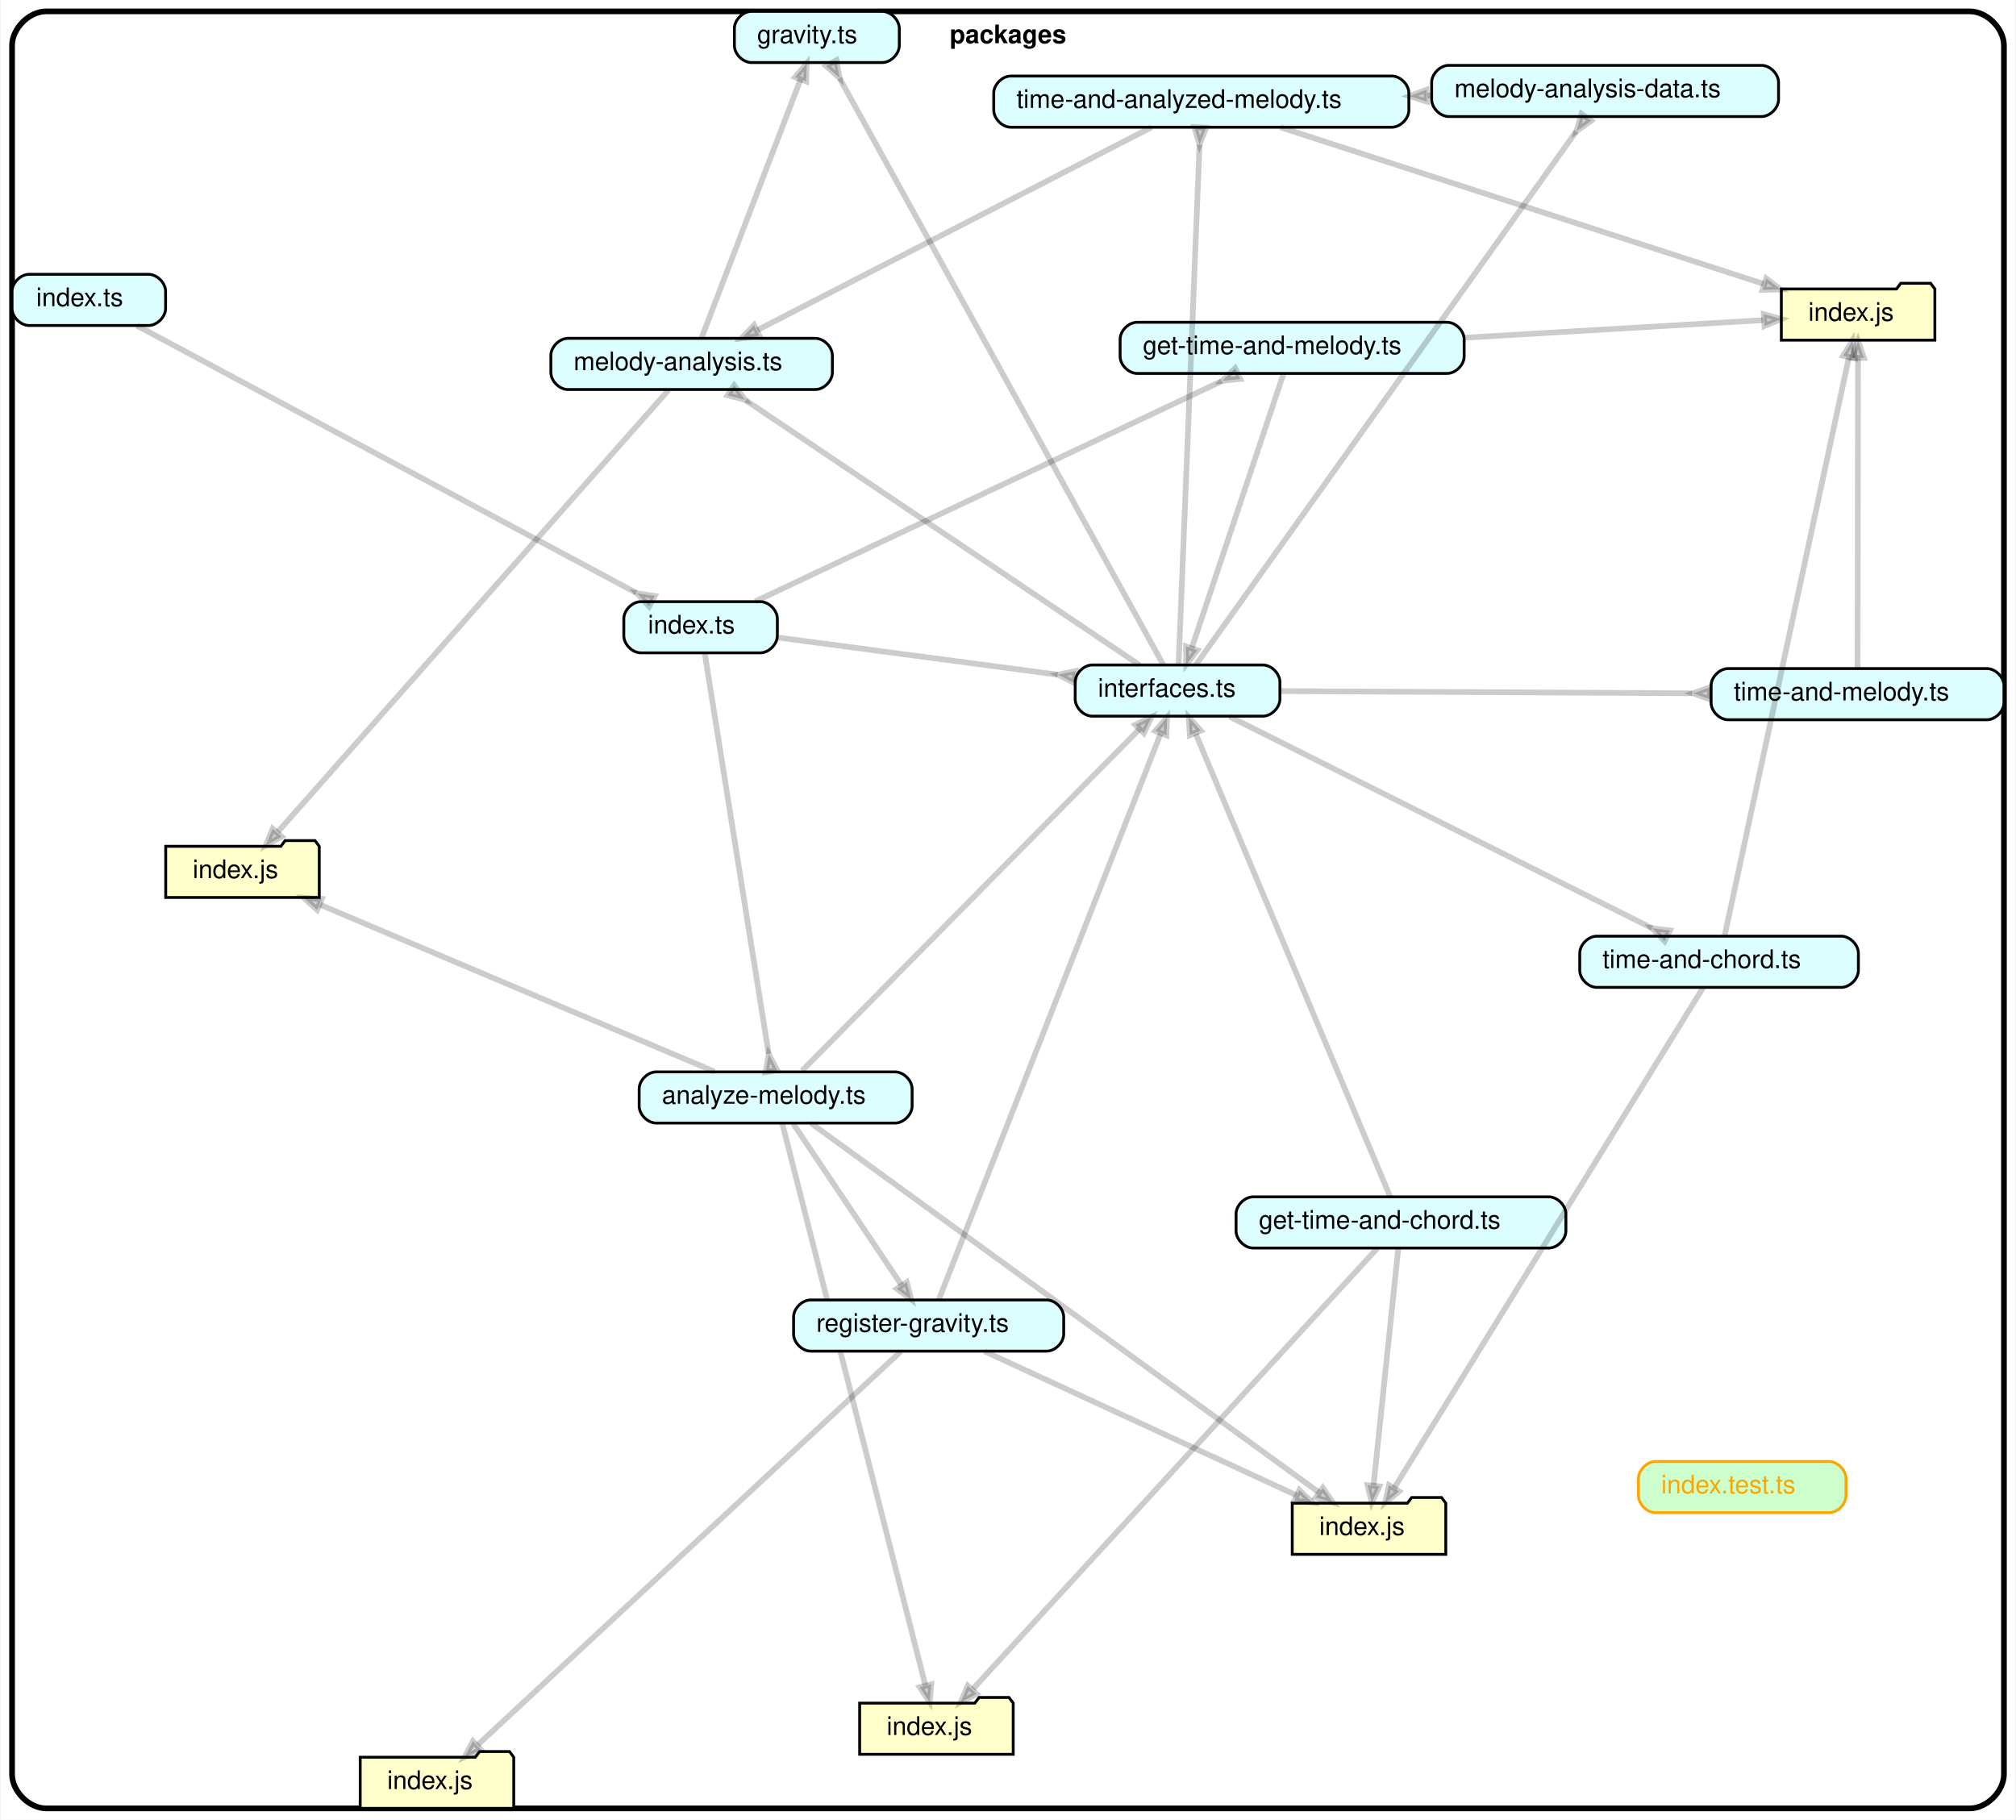
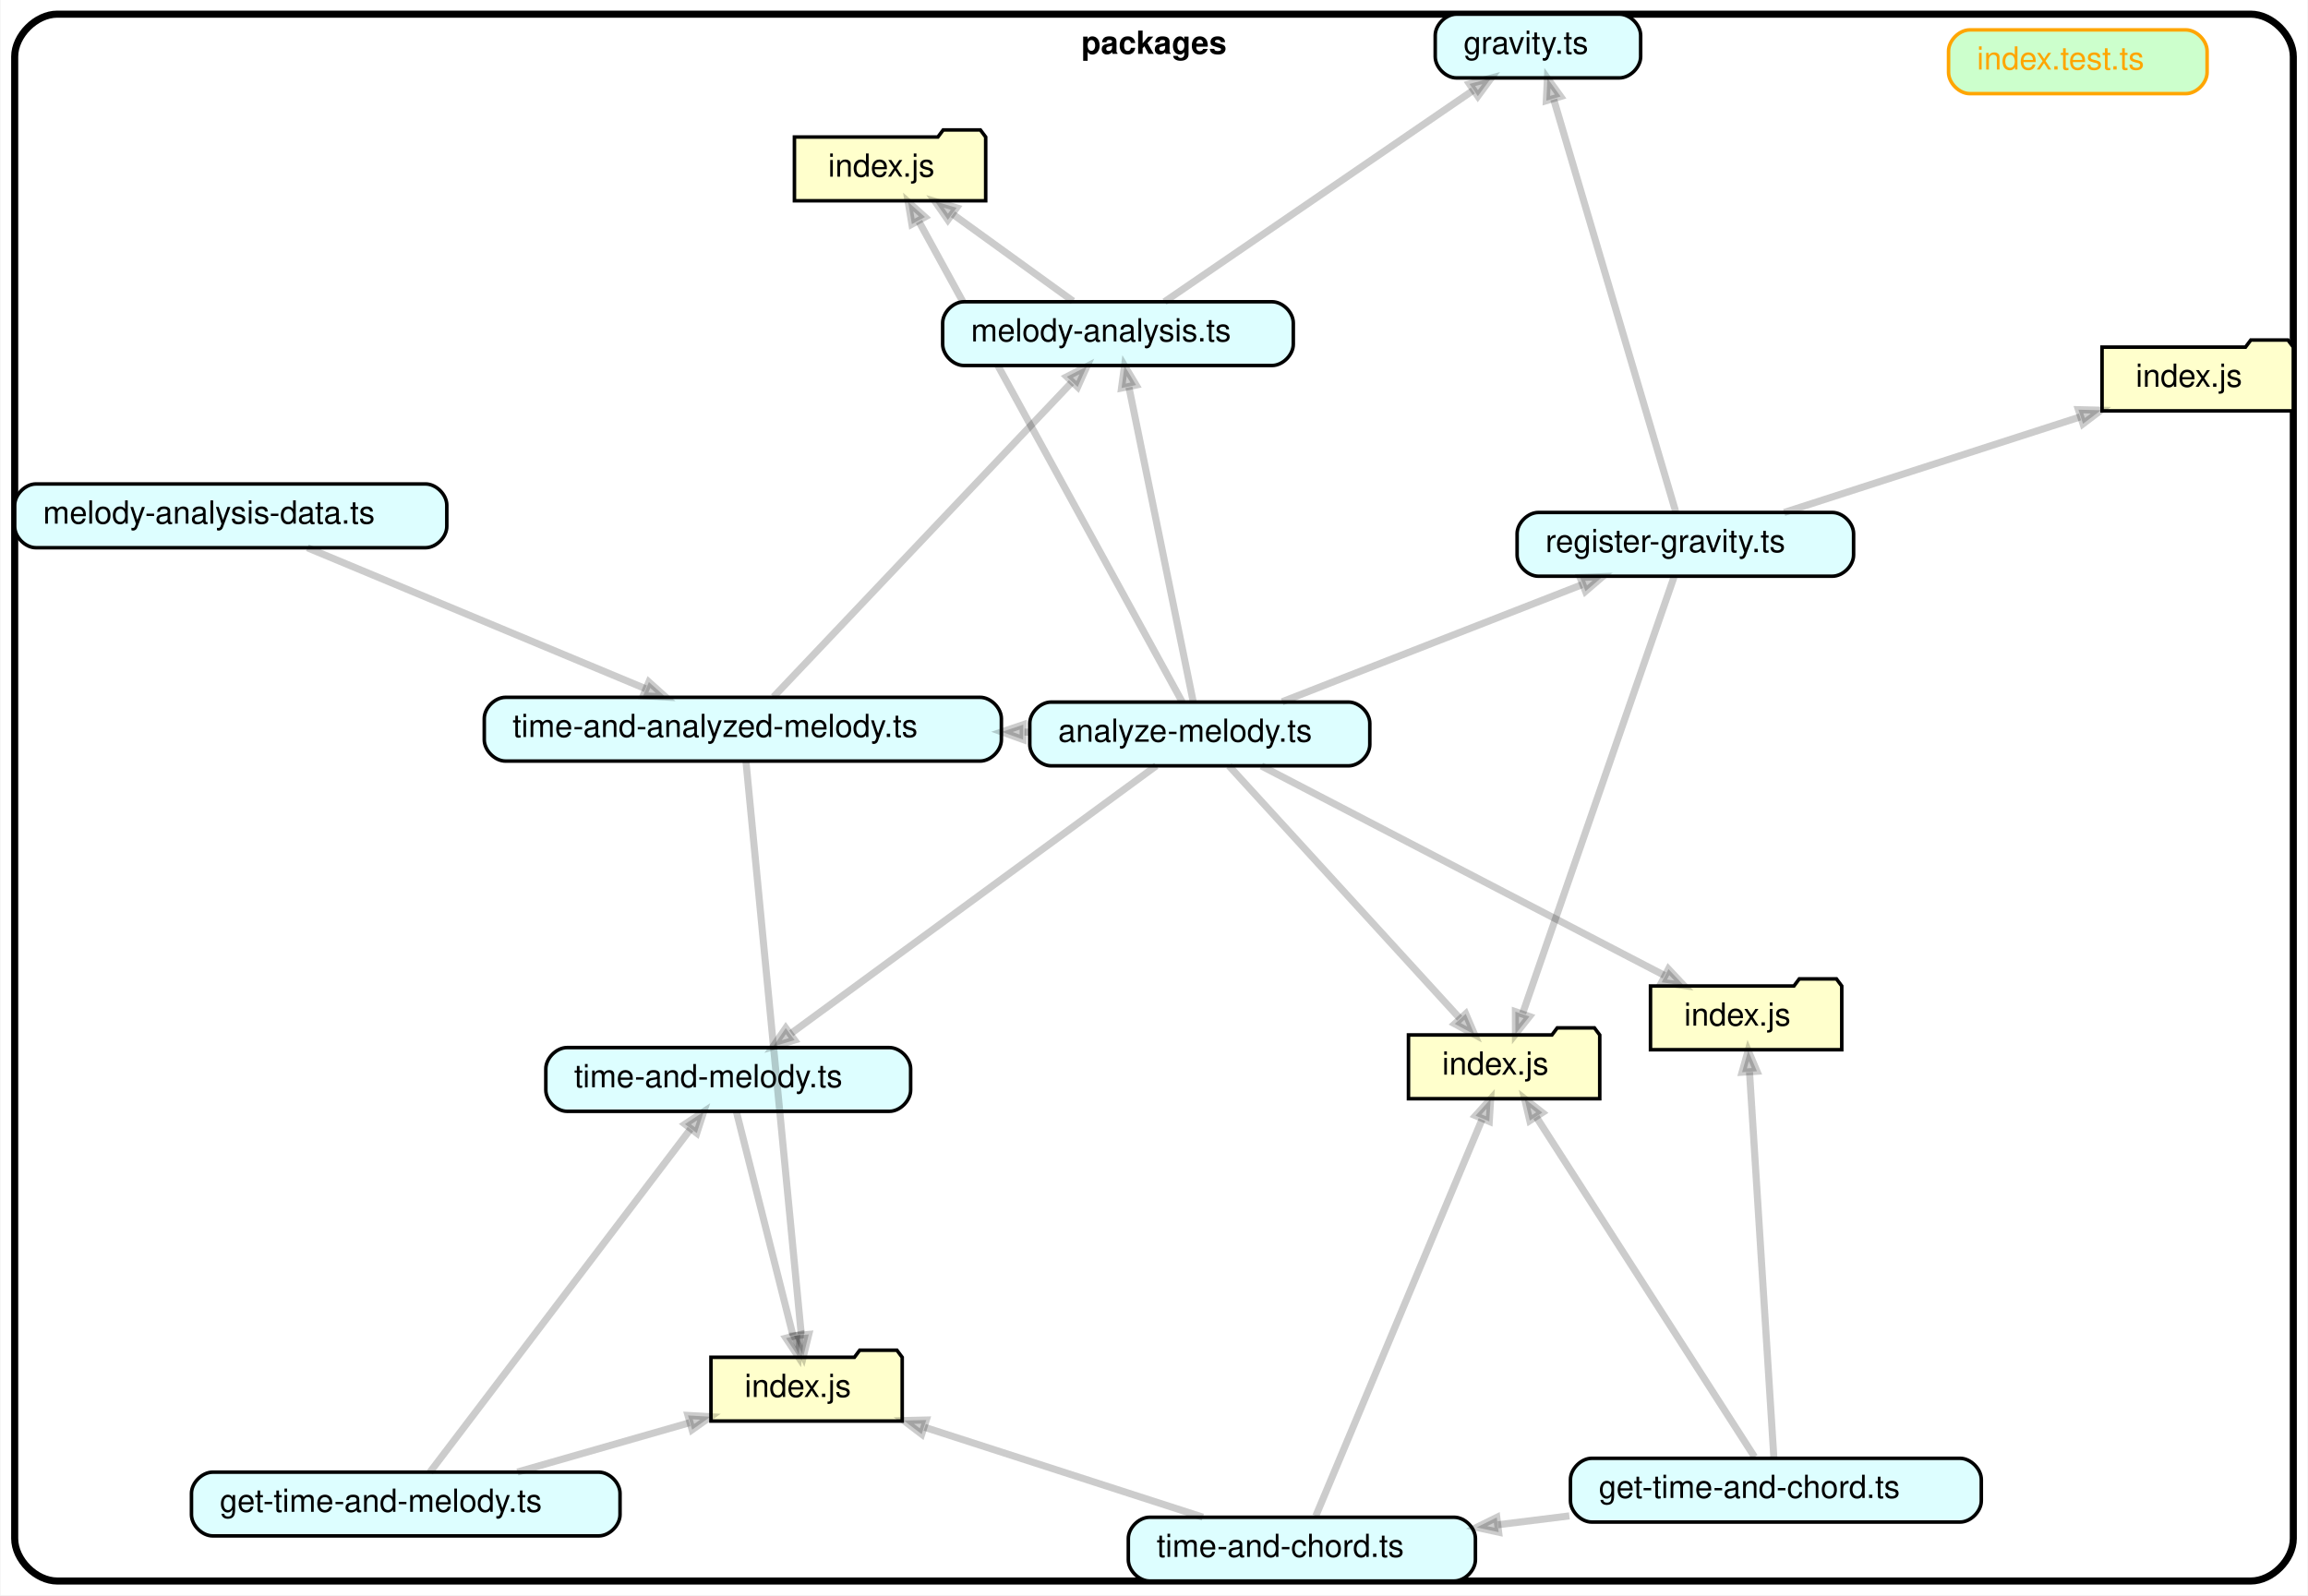
- <svg xmlns="http://www.w3.org/2000/svg" xmlns:xlink="http://www.w3.org/1999/xlink" width="709pt" height="640pt" viewBox="0.00 0.00 708.54 640.02">
-   <g id="graph0" class="graph" transform="scale(1 1) rotate(0) translate(4 636.02)">
-     <polygon fill="white" stroke="transparent" points="-4,4 -4,-636.02 704.54,-636.02 704.54,4 -4,4" />
+ <svg xmlns="http://www.w3.org/2000/svg" xmlns:xlink="http://www.w3.org/1999/xlink" width="651pt" height="450pt" viewBox="0.00 0.00 651.34 450.44">
+   <g id="graph0" class="graph" transform="scale(1 1) rotate(0) translate(4 446.44)">
+     <polygon fill="white" stroke="transparent" points="-4,4 -4,-446.44 647.34,-446.44 647.34,4 -4,4" />
    <g id="clust1" class="cluster">
-       <path fill="#ffffff" stroke="black" stroke-width="2" d="M12,0C12,0 688.54,0 688.54,0 694.54,0 700.54,-6 700.54,-12 700.54,-12 700.54,-620.02 700.54,-620.02 700.54,-626.02 694.54,-632.02 688.54,-632.02 688.54,-632.02 12,-632.02 12,-632.02 6,-632.02 0,-626.02 0,-620.02 0,-620.02 0,-12 0,-12 0,-6 6,0 12,0" />
-       <text text-anchor="middle" x="350.27" y="-620.82" font-family="Helvetica,sans-Serif" font-weight="bold" font-size="9.00">packages</text>
+       <path fill="#ffffff" stroke="black" stroke-width="2" d="M12,0C12,0 631.34,0 631.34,0 637.34,0 643.34,-6 643.34,-12 643.34,-12 643.34,-430.44 643.34,-430.44 643.34,-436.44 637.34,-442.44 631.34,-442.44 631.34,-442.44 12,-442.44 12,-442.44 6,-442.44 0,-436.44 0,-430.44 0,-430.44 0,-12 0,-12 0,-6 6,0 12,0" />
+       <text text-anchor="middle" x="321.67" y="-431.24" font-family="Helvetica,sans-Serif" font-weight="bold" font-size="9.00">packages</text>
    </g>
    <g id="node1" class="node">
      <g id="a_node1">
        <a xlink:href="packages/cognitive-theory-of-music/irm/dist/index.js" xlink:title="index.js">
-           <polygon fill="#ffffcc" stroke="black" points="108.04,-338.38 106.54,-340.38 96.04,-340.38 94.54,-338.38 54.04,-338.38 54.04,-320.38 108.04,-320.38 108.04,-338.38" />
-           <text text-anchor="start" x="63.54" y="-327.18" font-family="Helvetica,sans-Serif" font-size="9.00">index.js</text>
+           <polygon fill="#ffffcc" stroke="black" points="274.15,-407.75 272.65,-409.75 262.15,-409.75 260.65,-407.75 220.15,-407.75 220.15,-389.75 274.15,-389.75 274.15,-407.75" />
+           <text text-anchor="start" x="229.65" y="-396.55" font-family="Helvetica,sans-Serif" font-size="9.00">index.js</text>
        </a>
      </g>
    </g>
    <g id="node2" class="node">
      <g id="a_node2">
        <a xlink:href="packages/music-structure/chord/chord-analyze/dist/index.js" xlink:title="index.js">
-           <polygon fill="#ffffcc" stroke="black" points="352.1,-37.02 350.6,-39.02 340.1,-39.02 338.6,-37.02 298.1,-37.02 298.1,-19.02 352.1,-19.02 352.1,-37.02" />
-           <text text-anchor="start" x="307.6" y="-25.82" font-family="Helvetica,sans-Serif" font-size="9.00">index.js</text>
+           <polygon fill="#ffffcc" stroke="black" points="515.85,-168.02 514.35,-170.02 503.85,-170.02 502.35,-168.02 461.85,-168.02 461.85,-150.02 515.85,-150.02 515.85,-168.02" />
+           <text text-anchor="start" x="471.35" y="-156.82" font-family="Helvetica,sans-Serif" font-size="9.00">index.js</text>
        </a>
      </g>
    </g>
    <g id="node3" class="node">
      <g id="a_node3">
        <a xlink:href="packages/music-structure/melody/melody-analyze/index.test.ts" xlink:title="no-orphans">
-           <path fill="#ccffcc" stroke="orange" d="M639,-122C639,-122 578,-122 578,-122 575,-122 572,-119 572,-116 572,-116 572,-110 572,-110 572,-107 575,-104 578,-104 578,-104 639,-104 639,-104 642,-104 645,-107 645,-110 645,-110 645,-116 645,-116 645,-119 642,-122 639,-122" />
-           <text text-anchor="start" x="580" y="-110.8" font-family="Helvetica,sans-Serif" font-size="9.00" fill="orange">index.test.ts</text>
+           <path fill="#ccffcc" stroke="orange" d="M613,-438C613,-438 552,-438 552,-438 549,-438 546,-435 546,-432 546,-432 546,-426 546,-426 546,-423 549,-420 552,-420 552,-420 613,-420 613,-420 616,-420 619,-423 619,-426 619,-426 619,-432 619,-432 619,-435 616,-438 613,-438" />
+           <text text-anchor="start" x="554" y="-426.8" font-family="Helvetica,sans-Serif" font-size="9.00" fill="orange">index.test.ts</text>
        </a>
      </g>
    </g>
    <g id="node4" class="node">
      <g id="a_node4">
-         <a xlink:href="packages/music-structure/melody/melody-analyze/index.ts" xlink:title="index.ts">
-           <path fill="#ddfeff" stroke="black" d="M48,-539.54C48,-539.54 6,-539.54 6,-539.54 3,-539.54 0,-536.54 0,-533.54 0,-533.54 0,-527.54 0,-527.54 0,-524.54 3,-521.54 6,-521.54 6,-521.54 48,-521.54 48,-521.54 51,-521.54 54,-524.54 54,-527.54 54,-527.54 54,-533.54 54,-533.54 54,-536.54 51,-539.54 48,-539.54" />
-           <text text-anchor="start" x="8.5" y="-528.34" font-family="Helvetica,sans-Serif" font-size="9.00">index.ts</text>
-         </a>
-       </g>
+         <a xlink:href="packages/music-structure/melody/melody-analyze/src/analyze-melody.ts" xlink:title="analyze-melody.ts">
+           <path fill="#ddfeff" stroke="black" d="M376.6,-248.19C376.6,-248.19 292.6,-248.19 292.6,-248.19 289.6,-248.19 286.6,-245.19 286.6,-242.19 286.6,-242.19 286.6,-236.19 286.6,-236.19 286.6,-233.19 289.6,-230.19 292.6,-230.19 292.6,-230.19 376.6,-230.19 376.6,-230.19 379.6,-230.19 382.6,-233.19 382.6,-236.19 382.6,-236.19 382.6,-242.19 382.6,-242.19 382.6,-245.19 379.6,-248.19 376.6,-248.19" />
+           <text text-anchor="start" x="294.6" y="-236.99" font-family="Helvetica,sans-Serif" font-size="9.00">analyze-melody.ts</text>
+         </a>
+       </g>
+     </g>
+     <g id="edge6" class="edge">
+       <path fill="none" stroke="#000000" stroke-width="2" stroke-opacity="0.2" d="M329.64,-248.23C315.22,-274.54 273.15,-351.31 255.31,-383.87" />
+       <polygon fill="#000000" fill-opacity="0.2" stroke="#000000" stroke-width="2" stroke-opacity="0.2" points="253.31,-383.14 252.27,-389.41 257,-385.16 253.31,-383.14" />
+     </g>
+     <g id="edge5" class="edge">
+       <path fill="none" stroke="#000000" stroke-width="2" stroke-opacity="0.2" d="M351.99,-230.15C379.88,-215.66 434.62,-187.21 465.75,-171.03" />
+       <polygon fill="#000000" fill-opacity="0.2" stroke="#000000" stroke-width="2" stroke-opacity="0.2" points="466.92,-172.79 471.28,-168.15 464.99,-169.06 466.92,-172.79" />
    </g>
    <g id="node5" class="node">
      <g id="a_node5">
-         <a xlink:href="packages/music-structure/melody/melody-analyze/src/index.ts" xlink:title="index.ts">
-           <path fill="#ddfeff" stroke="black" d="M263.15,-424.41C263.15,-424.41 221.15,-424.41 221.15,-424.41 218.15,-424.41 215.15,-421.41 215.15,-418.41 215.15,-418.41 215.15,-412.41 215.15,-412.41 215.15,-409.41 218.15,-406.41 221.15,-406.41 221.15,-406.41 263.15,-406.41 263.15,-406.41 266.15,-406.41 269.15,-409.41 269.15,-412.41 269.15,-412.41 269.15,-418.41 269.15,-418.41 269.15,-421.41 266.15,-424.41 263.15,-424.41" />
-           <text text-anchor="start" x="223.65" y="-413.21" font-family="Helvetica,sans-Serif" font-size="9.00">index.ts</text>
+         <a xlink:href="packages/music-structure/melody/melody-analyze/src/melody-analysis.ts" xlink:title="melody-analysis.ts">
+           <path fill="#ddfeff" stroke="black" d="M355,-361.23C355,-361.23 268,-361.23 268,-361.23 265,-361.23 262,-358.23 262,-355.23 262,-355.23 262,-349.23 262,-349.23 262,-346.23 265,-343.23 268,-343.23 268,-343.23 355,-343.23 355,-343.23 358,-343.23 361,-346.23 361,-349.23 361,-349.23 361,-355.23 361,-355.23 361,-358.23 358,-361.23 355,-361.23" />
+           <text text-anchor="start" x="270" y="-350.03" font-family="Helvetica,sans-Serif" font-size="9.00">melody-analysis.ts</text>
        </a>
      </g>
    </g>
    <g id="edge1" class="edge">
-       <path fill="none" stroke="#000000" stroke-width="2" stroke-opacity="0.2" d="M43.88,-521.51C82.28,-500.96 176.16,-450.72 219.52,-427.52" />
-       <polygon fill="#000000" fill-opacity="0.2" stroke="#000000" stroke-width="2" stroke-opacity="0.2" points="226.04,-426.41 219.76,-427.39 224.06,-422.71 226.04,-426.41" />
+       <path fill="none" stroke="#000000" stroke-width="2" stroke-opacity="0.2" d="M332.71,-248.44C328.73,-267.92 319.46,-313.29 314.6,-337.07" />
+       <polygon fill="#000000" fill-opacity="0.2" stroke="#000000" stroke-width="2" stroke-opacity="0.2" points="312.5,-336.87 313.35,-343.17 316.61,-337.71 312.5,-336.87" />
    </g>
    <g id="node6" class="node">
      <g id="a_node6">
-         <a xlink:href="packages/music-structure/melody/melody-analyze/src/analyze-melody.ts" xlink:title="analyze-melody.ts">
-           <path fill="#ddfeff" stroke="black" d="M310.55,-259.03C310.55,-259.03 226.55,-259.03 226.55,-259.03 223.55,-259.03 220.55,-256.03 220.55,-253.03 220.55,-253.03 220.55,-247.03 220.55,-247.03 220.55,-244.03 223.55,-241.03 226.55,-241.03 226.55,-241.03 310.55,-241.03 310.55,-241.03 313.55,-241.03 316.55,-244.03 316.55,-247.03 316.55,-247.03 316.55,-253.03 316.55,-253.03 316.55,-256.03 313.55,-259.03 310.55,-259.03" />
-           <text text-anchor="start" x="228.55" y="-247.83" font-family="Helvetica,sans-Serif" font-size="9.00">analyze-melody.ts</text>
-         </a>
-       </g>
-     </g>
-     <g id="edge12" class="edge">
-       <path fill="none" stroke="#000000" stroke-width="2" stroke-opacity="0.2" d="M243.64,-406.04C248,-378.75 260.71,-299.11 266.1,-265.4" />
-       <polygon fill="#000000" fill-opacity="0.2" stroke="#000000" stroke-width="2" stroke-opacity="0.2" points="269.14,-259.62 266.12,-265.22 265,-258.96 269.14,-259.62" />
+         <a xlink:href="packages/music-structure/melody/melody-analyze/src/register-gravity.ts" xlink:title="register-gravity.ts">
+           <path fill="#ddfeff" stroke="black" d="M513.19,-301.73C513.19,-301.73 430.19,-301.73 430.19,-301.73 427.19,-301.73 424.19,-298.73 424.19,-295.73 424.19,-295.73 424.19,-289.73 424.19,-289.73 424.19,-286.73 427.19,-283.73 430.19,-283.73 430.19,-283.73 513.19,-283.73 513.19,-283.73 516.19,-283.73 519.19,-286.73 519.19,-289.73 519.19,-289.73 519.19,-295.73 519.19,-295.73 519.19,-298.73 516.19,-301.73 513.19,-301.73" />
+           <text text-anchor="start" x="432.19" y="-290.53" font-family="Helvetica,sans-Serif" font-size="9.00">register-gravity.ts</text>
+         </a>
+       </g>
+     </g>
+     <g id="edge2" class="edge">
+       <path fill="none" stroke="#000000" stroke-width="2" stroke-opacity="0.2" d="M357.85,-248.28C381.19,-257.39 417.21,-271.46 442.47,-281.32" />
+       <polygon fill="#000000" fill-opacity="0.2" stroke="#000000" stroke-width="2" stroke-opacity="0.2" points="441.97,-283.38 448.32,-283.61 443.5,-279.47 441.97,-283.38" />
    </g>
    <g id="node7" class="node">
      <g id="a_node7">
-         <a xlink:href="packages/music-structure/melody/melody-analyze/src/interfaces.ts" xlink:title="interfaces.ts">
-           <path fill="#ddfeff" stroke="black" d="M439.9,-402.14C439.9,-402.14 379.9,-402.14 379.9,-402.14 376.9,-402.14 373.9,-399.14 373.9,-396.14 373.9,-396.14 373.9,-390.14 373.9,-390.14 373.9,-387.14 376.9,-384.14 379.9,-384.14 379.9,-384.14 439.9,-384.14 439.9,-384.14 442.9,-384.14 445.9,-387.14 445.9,-390.14 445.9,-390.14 445.9,-396.14 445.9,-396.14 445.9,-399.14 442.9,-402.14 439.9,-402.14" />
-           <text text-anchor="start" x="381.9" y="-390.94" font-family="Helvetica,sans-Serif" font-size="9.00">interfaces.ts</text>
-         </a>
-       </g>
-     </g>
-     <g id="edge14" class="edge">
-       <path fill="none" stroke="#000000" stroke-width="2" stroke-opacity="0.2" d="M269.47,-411.78C296.11,-408.25 336.98,-402.82 367.77,-398.73" />
-       <polygon fill="#000000" fill-opacity="0.2" stroke="#000000" stroke-width="2" stroke-opacity="0.2" points="374.07,-400.02 367.84,-398.73 373.51,-395.85 374.07,-400.02" />
-     </g>
-     <g id="node11" class="node">
-       <g id="a_node11">
-         <a xlink:href="packages/music-structure/melody/melody-analyze/src/get-time-and-melody.ts" xlink:title="get-time-and-melody.ts">
-           <path fill="#ddfeff" stroke="black" d="M504.7,-522.68C504.7,-522.68 395.7,-522.68 395.7,-522.68 392.7,-522.68 389.7,-519.68 389.7,-516.68 389.7,-516.68 389.7,-510.68 389.7,-510.68 389.7,-507.68 392.7,-504.68 395.7,-504.68 395.7,-504.68 504.7,-504.68 504.7,-504.68 507.7,-504.68 510.7,-507.68 510.7,-510.68 510.7,-510.68 510.7,-516.68 510.7,-516.68 510.7,-519.68 507.7,-522.68 504.7,-522.68" />
-           <text text-anchor="start" x="397.7" y="-511.48" font-family="Helvetica,sans-Serif" font-size="9.00">get-time-and-melody.ts</text>
-         </a>
-       </g>
-     </g>
-     <g id="edge13" class="edge">
-       <path fill="none" stroke="#000000" stroke-width="2" stroke-opacity="0.2" d="M261.35,-424.48C299.2,-442.36 383.43,-482.14 425.41,-501.97" />
-       <polygon fill="#000000" fill-opacity="0.2" stroke="#000000" stroke-width="2" stroke-opacity="0.2" points="430.15,-506.53 425.62,-502.07 431.94,-502.73 430.15,-506.53" />
-     </g>
-     <g id="edge5" class="edge">
-       <path fill="none" stroke="#000000" stroke-width="2" stroke-opacity="0.2" d="M247.04,-259.13C212.8,-273.62 145.93,-301.92 108.35,-317.82" />
-       <polygon fill="#000000" fill-opacity="0.2" stroke="#000000" stroke-width="2" stroke-opacity="0.2" points="107.29,-315.99 102.58,-320.27 108.93,-319.86 107.29,-315.99" />
-     </g>
-     <g id="edge4" class="edge">
-       <path fill="none" stroke="#000000" stroke-width="2" stroke-opacity="0.2" d="M270.91,-240.77C279.66,-206.43 310.31,-86.08 321.21,-43.28" />
-       <polygon fill="#000000" fill-opacity="0.2" stroke="#000000" stroke-width="2" stroke-opacity="0.2" points="323.29,-43.65 322.73,-37.32 319.22,-42.62 323.29,-43.65" />
-     </g>
-     <g id="edge2" class="edge">
-       <path fill="none" stroke="#000000" stroke-width="2" stroke-opacity="0.2" d="M277.82,-259.42C302.19,-284.09 368.11,-350.83 396.54,-379.62" />
-       <polygon fill="#000000" fill-opacity="0.2" stroke="#000000" stroke-width="2" stroke-opacity="0.2" points="395.06,-381.11 400.77,-383.9 398.05,-378.16 395.06,-381.11" />
+         <a xlink:href="packages/music-structure/melody/melody-analyze/src/time-and-analyzed-melody.ts" xlink:title="time-and-analyzed-melody.ts">
+           <path fill="#ddfeff" stroke="black" d="M272.58,-249.53C272.58,-249.53 138.58,-249.53 138.58,-249.53 135.58,-249.53 132.58,-246.53 132.58,-243.53 132.58,-243.53 132.58,-237.53 132.58,-237.53 132.58,-234.53 135.58,-231.53 138.58,-231.53 138.58,-231.53 272.58,-231.53 272.58,-231.53 275.58,-231.53 278.58,-234.53 278.58,-237.53 278.58,-237.53 278.58,-243.53 278.58,-243.53 278.58,-246.53 275.58,-249.53 272.58,-249.53" />
+           <text text-anchor="start" x="140.58" y="-238.33" font-family="Helvetica,sans-Serif" font-size="9.00">time-and-analyzed-melody.ts</text>
+         </a>
+       </g>
+     </g>
+     <g id="edge3" class="edge">
+       <path fill="none" stroke="#000000" stroke-width="2" stroke-opacity="0.2" d="M286.56,-239.69C286.07,-239.7 285.59,-239.7 285.1,-239.71" />
+       <polygon fill="#000000" fill-opacity="0.2" stroke="#000000" stroke-width="2" stroke-opacity="0.2" points="284.7,-237.61 278.72,-239.77 284.75,-241.81 284.7,-237.61" />
    </g>
    <g id="node8" class="node">
      <g id="a_node8">
-         <a xlink:href="packages/music-structure/melody/melody-analyze/src/register-gravity.ts" xlink:title="register-gravity.ts">
-           <path fill="#ddfeff" stroke="black" d="M363.86,-178.82C363.86,-178.82 280.86,-178.82 280.86,-178.82 277.86,-178.82 274.86,-175.82 274.86,-172.82 274.86,-172.82 274.86,-166.82 274.86,-166.82 274.86,-163.82 277.86,-160.82 280.86,-160.82 280.86,-160.82 363.86,-160.82 363.86,-160.82 366.86,-160.82 369.86,-163.82 369.86,-166.82 369.86,-166.82 369.86,-172.82 369.86,-172.82 369.86,-175.82 366.86,-178.82 363.86,-178.82" />
-           <text text-anchor="start" x="282.86" y="-167.62" font-family="Helvetica,sans-Serif" font-size="9.00">register-gravity.ts</text>
-         </a>
-       </g>
-     </g>
-     <g id="edge3" class="edge">
-       <path fill="none" stroke="#000000" stroke-width="2" stroke-opacity="0.2" d="M274.72,-240.83C284.05,-226.93 301.81,-200.46 312.81,-184.06" />
-       <polygon fill="#000000" fill-opacity="0.2" stroke="#000000" stroke-width="2" stroke-opacity="0.2" points="314.66,-185.07 316.26,-178.91 311.17,-182.73 314.66,-185.07" />
+         <a xlink:href="packages/music-structure/melody/melody-analyze/src/time-and-melody.ts" xlink:title="time-and-melody.ts">
+           <path fill="#ddfeff" stroke="black" d="M246.96,-150.63C246.96,-150.63 155.96,-150.63 155.96,-150.63 152.96,-150.63 149.96,-147.63 149.96,-144.63 149.96,-144.63 149.96,-138.63 149.96,-138.63 149.96,-135.63 152.96,-132.63 155.96,-132.63 155.96,-132.63 246.96,-132.63 246.96,-132.63 249.96,-132.63 252.96,-135.63 252.96,-138.63 252.96,-138.63 252.96,-144.63 252.96,-144.63 252.96,-147.63 249.96,-150.63 246.96,-150.63" />
+           <text text-anchor="start" x="157.96" y="-139.43" font-family="Helvetica,sans-Serif" font-size="9.00">time-and-melody.ts</text>
+         </a>
+       </g>
+     </g>
+     <g id="edge4" class="edge">
+       <path fill="none" stroke="#000000" stroke-width="2" stroke-opacity="0.2" d="M322.31,-230.19C298.65,-212.85 246.69,-174.78 219.25,-154.67" />
+       <polygon fill="#000000" fill-opacity="0.2" stroke="#000000" stroke-width="2" stroke-opacity="0.2" points="220.19,-152.75 214.11,-150.9 217.7,-156.14 220.19,-152.75" />
    </g>
    <g id="node9" class="node">
      <g id="a_node9">
        <a xlink:href="packages/tonal-objects/dist/index.js" xlink:title="index.js">
-           <polygon fill="#ffffcc" stroke="black" points="504.24,-107.34 502.74,-109.34 492.24,-109.34 490.74,-107.34 450.24,-107.34 450.24,-89.34 504.24,-89.34 504.24,-107.34" />
-           <text text-anchor="start" x="459.74" y="-96.14" font-family="Helvetica,sans-Serif" font-size="9.00">index.js</text>
-         </a>
-       </g>
-     </g>
-     <g id="edge6" class="edge">
-       <path fill="none" stroke="#000000" stroke-width="2" stroke-opacity="0.2" d="M280.98,-241C316.49,-215.19 418.48,-141.05 459.67,-111.11" />
-       <polygon fill="#000000" fill-opacity="0.2" stroke="#000000" stroke-width="2" stroke-opacity="0.2" points="460.99,-112.75 464.61,-107.52 458.52,-109.35 460.99,-112.75" />
+           <polygon fill="#ffffcc" stroke="black" points="447.52,-154.19 446.02,-156.19 435.52,-156.19 434.02,-154.19 393.52,-154.19 393.52,-136.19 447.52,-136.19 447.52,-154.19" />
+           <text text-anchor="start" x="403.02" y="-142.99" font-family="Helvetica,sans-Serif" font-size="9.00">index.js</text>
+         </a>
+       </g>
+     </g>
+     <g id="edge7" class="edge">
+       <path fill="none" stroke="#000000" stroke-width="2" stroke-opacity="0.2" d="M342.83,-230.18C357.94,-213.66 390.13,-178.43 407.97,-158.92" />
+       <polygon fill="#000000" fill-opacity="0.2" stroke="#000000" stroke-width="2" stroke-opacity="0.2" points="409.68,-160.16 412.18,-154.31 406.58,-157.33 409.68,-160.16" />
+     </g>
+     <g id="edge15" class="edge">
+       <path fill="none" stroke="#000000" stroke-width="2" stroke-opacity="0.2" d="M298.79,-361.42C289.09,-368.43 275.62,-378.17 264.87,-385.94" />
+       <polygon fill="#000000" fill-opacity="0.2" stroke="#000000" stroke-width="2" stroke-opacity="0.2" points="263.47,-384.36 259.84,-389.58 265.93,-387.76 263.47,-384.36" />
+     </g>
+     <g id="node14" class="node">
+       <g id="a_node14">
+         <a xlink:href="packages/music-structure/melody/melody-analyze/src/gravity.ts" xlink:title="gravity.ts">
+           <path fill="#ddfeff" stroke="black" d="M453.07,-442.44C453.07,-442.44 407.07,-442.44 407.07,-442.44 404.07,-442.44 401.07,-439.44 401.07,-436.44 401.07,-436.44 401.07,-430.44 401.07,-430.44 401.07,-427.44 404.07,-424.44 407.07,-424.44 407.07,-424.44 453.07,-424.44 453.07,-424.44 456.07,-424.44 459.07,-427.44 459.07,-430.44 459.07,-430.44 459.07,-436.44 459.07,-436.44 459.07,-439.44 456.07,-442.44 453.07,-442.44" />
+           <text text-anchor="start" x="409.07" y="-431.24" font-family="Helvetica,sans-Serif" font-size="9.00">gravity.ts</text>
+         </a>
+       </g>
+     </g>
+     <g id="edge14" class="edge">
+       <path fill="none" stroke="#000000" stroke-width="2" stroke-opacity="0.2" d="M324.64,-361.23C345.83,-375.75 387.6,-404.35 411.71,-420.87" />
+       <polygon fill="#000000" fill-opacity="0.2" stroke="#000000" stroke-width="2" stroke-opacity="0.2" points="410.73,-422.74 416.87,-424.4 413.1,-419.28 410.73,-422.74" />
+     </g>
+     <g id="edge18" class="edge">
+       <path fill="none" stroke="#000000" stroke-width="2" stroke-opacity="0.2" d="M468.49,-283.5C459.91,-258.77 436.34,-190.8 425.77,-160.32" />
+       <polygon fill="#000000" fill-opacity="0.2" stroke="#000000" stroke-width="2" stroke-opacity="0.2" points="427.67,-159.4 423.72,-154.42 423.7,-160.77 427.67,-159.4" />
+     </g>
+     <g id="edge16" class="edge">
+       <path fill="none" stroke="#000000" stroke-width="2" stroke-opacity="0.2" d="M468.96,-301.96C461.93,-325.72 443.17,-389.16 434.53,-418.35" />
+       <polygon fill="#000000" fill-opacity="0.2" stroke="#000000" stroke-width="2" stroke-opacity="0.2" points="432.44,-418.01 432.75,-424.36 436.47,-419.2 432.44,-418.01" />
+     </g>
+     <g id="node16" class="node">
+       <g id="a_node16">
+         <a xlink:href="packages/util/math/dist/index.js" xlink:title="index.js">
+           <polygon fill="#ffffcc" stroke="black" points="643.34,-348.42 641.84,-350.42 631.34,-350.42 629.84,-348.42 589.34,-348.42 589.34,-330.42 643.34,-330.42 643.34,-348.42" />
+           <text text-anchor="start" x="598.84" y="-337.22" font-family="Helvetica,sans-Serif" font-size="9.00">index.js</text>
+         </a>
+       </g>
+     </g>
+     <g id="edge17" class="edge">
+       <path fill="none" stroke="#000000" stroke-width="2" stroke-opacity="0.2" d="M499.58,-301.73C523.45,-309.44 557.85,-320.54 583.13,-328.7" />
+       <polygon fill="#000000" fill-opacity="0.2" stroke="#000000" stroke-width="2" stroke-opacity="0.2" points="582.67,-330.76 589.03,-330.6 583.96,-326.76 582.67,-330.76" />
+     </g>
+     <g id="edge19" class="edge">
+       <path fill="none" stroke="#000000" stroke-width="2" stroke-opacity="0.2" d="M214.25,-249.67C232.79,-269.22 276.41,-315.22 298.37,-338.39" />
+       <polygon fill="#000000" fill-opacity="0.2" stroke="#000000" stroke-width="2" stroke-opacity="0.2" points="297.06,-340.06 302.71,-342.96 300.11,-337.17 297.06,-340.06" />
    </g>
    <g id="node13" class="node">
      <g id="a_node13">
-         <a xlink:href="packages/music-structure/melody/melody-analyze/src/gravity.ts" xlink:title="gravity.ts">
-           <path fill="#ddfeff" stroke="black" d="M306.04,-632.02C306.04,-632.02 260.04,-632.02 260.04,-632.02 257.04,-632.02 254.04,-629.02 254.04,-626.02 254.04,-626.02 254.04,-620.02 254.04,-620.02 254.04,-617.02 257.04,-614.02 260.04,-614.02 260.04,-614.02 306.04,-614.02 306.04,-614.02 309.04,-614.02 312.04,-617.02 312.04,-620.02 312.04,-620.02 312.04,-626.02 312.04,-626.02 312.04,-629.02 309.04,-632.02 306.04,-632.02" />
-           <text text-anchor="start" x="262.04" y="-620.82" font-family="Helvetica,sans-Serif" font-size="9.00">gravity.ts</text>
-         </a>
-       </g>
-     </g>
-     <g id="edge15" class="edge">
-       <path fill="none" stroke="#000000" stroke-width="2" stroke-opacity="0.2" d="M404.92,-402.15C385.55,-437.27 314.99,-565.12 291.05,-608.5" />
-       <polygon fill="#000000" fill-opacity="0.2" stroke="#000000" stroke-width="2" stroke-opacity="0.2" points="286.28,-612.81 291.02,-608.57 289.95,-614.84 286.28,-612.81" />
-     </g>
-     <g id="node14" class="node">
-       <g id="a_node14">
-         <a xlink:href="packages/music-structure/melody/melody-analyze/src/melody-analysis.ts" xlink:title="melody-analysis.ts">
-           <path fill="#ddfeff" stroke="black" d="M282.5,-517.02C282.5,-517.02 195.5,-517.02 195.5,-517.02 192.5,-517.02 189.5,-514.02 189.5,-511.02 189.5,-511.02 189.5,-505.02 189.5,-505.02 189.5,-502.02 192.5,-499.02 195.5,-499.02 195.5,-499.02 282.5,-499.02 282.5,-499.02 285.5,-499.02 288.5,-502.02 288.5,-505.02 288.5,-505.02 288.5,-511.02 288.5,-511.02 288.5,-514.02 285.5,-517.02 282.5,-517.02" />
-           <text text-anchor="start" x="197.5" y="-505.82" font-family="Helvetica,sans-Serif" font-size="9.00">melody-analysis.ts</text>
-         </a>
-       </g>
-     </g>
-     <g id="edge16" class="edge">
-       <path fill="none" stroke="#000000" stroke-width="2" stroke-opacity="0.2" d="M396.49,-402.16C366.31,-422.44 292.99,-471.73 258.08,-495.2" />
-       <polygon fill="#000000" fill-opacity="0.2" stroke="#000000" stroke-width="2" stroke-opacity="0.2" points="251.65,-496.99 257.8,-495.39 253.99,-500.48 251.65,-496.99" />
+         <a xlink:href="packages/util/time-and/dist/index.js" xlink:title="index.js">
+           <polygon fill="#ffffcc" stroke="black" points="250.58,-63.17 249.08,-65.17 238.58,-65.17 237.08,-63.17 196.58,-63.17 196.58,-45.17 250.58,-45.17 250.58,-63.17" />
+           <text text-anchor="start" x="206.08" y="-51.97" font-family="Helvetica,sans-Serif" font-size="9.00">index.js</text>
+         </a>
+       </g>
+     </g>
+     <g id="edge20" class="edge">
+       <path fill="none" stroke="#000000" stroke-width="2" stroke-opacity="0.2" d="M206.48,-231.28C209.36,-201.42 218.45,-107.25 222.07,-69.78" />
+       <polygon fill="#000000" fill-opacity="0.2" stroke="#000000" stroke-width="2" stroke-opacity="0.2" points="224.2,-69.64 222.68,-63.47 220.02,-69.24 224.2,-69.64" />
+     </g>
+     <g id="edge23" class="edge">
+       <path fill="none" stroke="#000000" stroke-width="2" stroke-opacity="0.2" d="M203.74,-132.6C207.52,-117.67 215.1,-87.69 219.72,-69.43" />
+       <polygon fill="#000000" fill-opacity="0.2" stroke="#000000" stroke-width="2" stroke-opacity="0.2" points="221.84,-69.61 221.28,-63.28 217.77,-68.58 221.84,-69.61" />
+     </g>
+     <g id="node10" class="node">
+       <g id="a_node10">
+         <a xlink:href="packages/music-structure/melody/melody-analyze/src/get-time-and-chord.ts" xlink:title="get-time-and-chord.ts">
+           <path fill="#ddfeff" stroke="black" d="M549.25,-34.65C549.25,-34.65 445.25,-34.65 445.25,-34.65 442.25,-34.65 439.25,-31.65 439.25,-28.65 439.25,-28.65 439.25,-22.65 439.25,-22.65 439.25,-19.65 442.25,-16.65 445.25,-16.65 445.25,-16.65 549.25,-16.65 549.25,-16.65 552.25,-16.65 555.25,-19.65 555.25,-22.65 555.25,-22.65 555.25,-28.65 555.25,-28.65 555.25,-31.65 552.25,-34.65 549.25,-34.65" />
+           <text text-anchor="start" x="447.25" y="-23.45" font-family="Helvetica,sans-Serif" font-size="9.00">get-time-and-chord.ts</text>
+         </a>
+       </g>
+     </g>
+     <g id="edge9" class="edge">
+       <path fill="none" stroke="#000000" stroke-width="2" stroke-opacity="0.2" d="M496.68,-34.82C495.25,-57.37 491.57,-115.76 489.81,-143.7" />
+       <polygon fill="#000000" fill-opacity="0.2" stroke="#000000" stroke-width="2" stroke-opacity="0.2" points="487.71,-143.67 489.43,-149.79 491.9,-143.94 487.71,-143.67" />
+     </g>
+     <g id="edge10" class="edge">
+       <path fill="none" stroke="#000000" stroke-width="2" stroke-opacity="0.2" d="M491.23,-35.03C477.83,-55.91 445.47,-106.31 429.6,-131.04" />
+       <polygon fill="#000000" fill-opacity="0.2" stroke="#000000" stroke-width="2" stroke-opacity="0.2" points="427.77,-130 426.3,-136.18 431.31,-132.27 427.77,-130" />
+     </g>
+     <g id="node11" class="node">
+       <g id="a_node11">
+         <a xlink:href="packages/music-structure/melody/melody-analyze/src/time-and-chord.ts" xlink:title="time-and-chord.ts">
+           <path fill="#ddfeff" stroke="black" d="M406.42,-18C406.42,-18 320.42,-18 320.42,-18 317.42,-18 314.42,-15 314.42,-12 314.42,-12 314.42,-6 314.42,-6 314.42,-3 317.42,0 320.42,0 320.42,0 406.42,0 406.42,0 409.42,0 412.42,-3 412.42,-6 412.42,-6 412.42,-12 412.42,-12 412.42,-15 409.42,-18 406.42,-18" />
+           <text text-anchor="start" x="322.42" y="-6.8" font-family="Helvetica,sans-Serif" font-size="9.00">time-and-chord.ts</text>
+         </a>
+       </g>
+     </g>
+     <g id="edge8" class="edge">
+       <path fill="none" stroke="#000000" stroke-width="2" stroke-opacity="0.2" d="M438.94,-18.39C432.26,-17.56 425.45,-16.72 418.81,-15.89" />
+       <polygon fill="#000000" fill-opacity="0.2" stroke="#000000" stroke-width="2" stroke-opacity="0.2" points="418.97,-13.79 412.75,-15.14 418.45,-17.96 418.97,-13.79" />
+     </g>
+     <g id="edge22" class="edge">
+       <path fill="none" stroke="#000000" stroke-width="2" stroke-opacity="0.2" d="M367.35,-18.36C377.09,-41.6 402.45,-102.1 414.28,-130.31" />
+       <polygon fill="#000000" fill-opacity="0.2" stroke="#000000" stroke-width="2" stroke-opacity="0.2" points="412.46,-131.4 416.72,-136.12 416.33,-129.78 412.46,-131.4" />
+     </g>
+     <g id="edge21" class="edge">
+       <path fill="none" stroke="#000000" stroke-width="2" stroke-opacity="0.2" d="M335.46,-18.03C312.83,-25.34 280.89,-35.66 256.93,-43.4" />
+       <polygon fill="#000000" fill-opacity="0.2" stroke="#000000" stroke-width="2" stroke-opacity="0.2" points="256.08,-41.46 251.02,-45.31 257.37,-45.46 256.08,-41.46" />
+     </g>
+     <g id="node12" class="node">
+       <g id="a_node12">
+         <a xlink:href="packages/music-structure/melody/melody-analyze/src/get-time-and-melody.ts" xlink:title="get-time-and-melody.ts">
+           <path fill="#ddfeff" stroke="black" d="M164.91,-30.74C164.91,-30.74 55.91,-30.74 55.91,-30.74 52.91,-30.74 49.91,-27.74 49.91,-24.74 49.91,-24.74 49.91,-18.74 49.91,-18.74 49.91,-15.74 52.91,-12.74 55.91,-12.74 55.91,-12.74 164.91,-12.74 164.91,-12.74 167.91,-12.74 170.91,-15.74 170.91,-18.74 170.91,-18.74 170.91,-24.74 170.91,-24.74 170.91,-27.74 167.91,-30.74 164.91,-30.74" />
+           <text text-anchor="start" x="57.91" y="-19.54" font-family="Helvetica,sans-Serif" font-size="9.00">get-time-and-melody.ts</text>
+         </a>
+       </g>
+     </g>
+     <g id="edge11" class="edge">
+       <path fill="none" stroke="#000000" stroke-width="2" stroke-opacity="0.2" d="M117.25,-30.75C133.01,-51.49 171.93,-102.74 190.82,-127.63" />
+       <polygon fill="#000000" fill-opacity="0.2" stroke="#000000" stroke-width="2" stroke-opacity="0.2" points="189.24,-129.01 194.54,-132.52 192.58,-126.47 189.24,-129.01" />
+     </g>
+     <g id="edge12" class="edge">
+       <path fill="none" stroke="#000000" stroke-width="2" stroke-opacity="0.2" d="M141.93,-30.77C157.06,-35.11 175.18,-40.3 190.51,-44.69" />
+       <polygon fill="#000000" fill-opacity="0.2" stroke="#000000" stroke-width="2" stroke-opacity="0.2" points="190.1,-46.76 196.45,-46.39 191.26,-42.72 190.1,-46.76" />
    </g>
    <g id="node15" class="node">
      <g id="a_node15">
        <a xlink:href="packages/music-structure/melody/melody-analyze/src/melody-analysis-data.ts" xlink:title="melody-analysis-data.ts">
-           <path fill="#ddfeff" stroke="black" d="M615.27,-613.03C615.27,-613.03 505.27,-613.03 505.27,-613.03 502.27,-613.03 499.27,-610.03 499.27,-607.03 499.27,-607.03 499.27,-601.03 499.27,-601.03 499.27,-598.03 502.27,-595.03 505.27,-595.03 505.27,-595.03 615.27,-595.03 615.27,-595.03 618.27,-595.03 621.27,-598.03 621.27,-601.03 621.27,-601.03 621.27,-607.03 621.27,-607.03 621.27,-610.03 618.27,-613.03 615.27,-613.03" />
-           <text text-anchor="start" x="507.27" y="-601.83" font-family="Helvetica,sans-Serif" font-size="9.00">melody-analysis-data.ts</text>
-         </a>
-       </g>
-     </g>
-     <g id="edge17" class="edge">
-       <path fill="none" stroke="#000000" stroke-width="2" stroke-opacity="0.2" d="M416.36,-402.2C439.92,-435.25 521.36,-549.47 550.12,-589.8" />
-       <polygon fill="#000000" fill-opacity="0.2" stroke="#000000" stroke-width="2" stroke-opacity="0.2" points="551.95,-595.99 550.18,-589.88 555.37,-593.55 551.95,-595.99" />
-     </g>
-     <g id="node16" class="node">
-       <g id="a_node16">
-         <a xlink:href="packages/music-structure/melody/melody-analyze/src/time-and-analyzed-melody.ts" xlink:title="time-and-analyzed-melody.ts">
-           <path fill="#ddfeff" stroke="black" d="M485.25,-609.28C485.25,-609.28 351.25,-609.28 351.25,-609.28 348.25,-609.28 345.25,-606.28 345.25,-603.28 345.25,-603.28 345.25,-597.28 345.25,-597.28 345.25,-594.28 348.25,-591.28 351.25,-591.28 351.25,-591.28 485.25,-591.28 485.25,-591.28 488.25,-591.28 491.25,-594.28 491.25,-597.28 491.25,-597.28 491.25,-603.28 491.25,-603.28 491.25,-606.28 488.25,-609.28 485.25,-609.28" />
-           <text text-anchor="start" x="353.25" y="-598.08" font-family="Helvetica,sans-Serif" font-size="9.00">time-and-analyzed-melody.ts</text>
-         </a>
-       </g>
-     </g>
-     <g id="edge18" class="edge">
-       <path fill="none" stroke="#000000" stroke-width="2" stroke-opacity="0.2" d="M410.27,-402.31C411.58,-434.8 416.01,-544.63 417.64,-585.12" />
-       <polygon fill="#000000" fill-opacity="0.2" stroke="#000000" stroke-width="2" stroke-opacity="0.2" points="415.79,-591.3 417.64,-585.22 419.98,-591.13 415.79,-591.3" />
-     </g>
-     <g id="node17" class="node">
-       <g id="a_node17">
-         <a xlink:href="packages/music-structure/melody/melody-analyze/src/time-and-chord.ts" xlink:title="time-and-chord.ts">
-           <path fill="#ddfeff" stroke="black" d="M643.35,-306.76C643.35,-306.76 557.35,-306.76 557.35,-306.76 554.35,-306.76 551.35,-303.76 551.35,-300.76 551.35,-300.76 551.35,-294.76 551.35,-294.76 551.35,-291.76 554.35,-288.76 557.35,-288.76 557.35,-288.76 643.35,-288.76 643.35,-288.76 646.35,-288.76 649.35,-291.76 649.35,-294.76 649.35,-294.76 649.35,-300.76 649.35,-300.76 649.35,-303.76 646.35,-306.76 643.35,-306.76" />
-           <text text-anchor="start" x="559.35" y="-295.56" font-family="Helvetica,sans-Serif" font-size="9.00">time-and-chord.ts</text>
-         </a>
-       </g>
-     </g>
-     <g id="edge19" class="edge">
-       <path fill="none" stroke="#000000" stroke-width="2" stroke-opacity="0.2" d="M428.16,-384C462.85,-366.62 538.27,-328.85 576.74,-309.58" />
-       <polygon fill="#000000" fill-opacity="0.2" stroke="#000000" stroke-width="2" stroke-opacity="0.2" points="583.08,-308.76 576.78,-309.57 581.2,-305 583.08,-308.76" />
-     </g>
-     <g id="node18" class="node">
-       <g id="a_node18">
-         <a xlink:href="packages/music-structure/melody/melody-analyze/src/time-and-melody.ts" xlink:title="time-and-melody.ts">
-           <path fill="#ddfeff" stroke="black" d="M694.54,-400.88C694.54,-400.88 603.54,-400.88 603.54,-400.88 600.54,-400.88 597.54,-397.88 597.54,-394.88 597.54,-394.88 597.54,-388.88 597.54,-388.88 597.54,-385.88 600.54,-382.88 603.54,-382.88 603.54,-382.88 694.54,-382.88 694.54,-382.88 697.54,-382.88 700.54,-385.88 700.54,-388.88 700.54,-388.88 700.54,-394.88 700.54,-394.88 700.54,-397.88 697.54,-400.88 694.54,-400.88" />
-           <text text-anchor="start" x="605.54" y="-389.68" font-family="Helvetica,sans-Serif" font-size="9.00">time-and-melody.ts</text>
-         </a>
-       </g>
-     </g>
-     <g id="edge20" class="edge">
-       <path fill="none" stroke="#000000" stroke-width="2" stroke-opacity="0.2" d="M445.96,-392.95C484.34,-392.75 545.66,-392.42 590.88,-392.18" />
-       <polygon fill="#000000" fill-opacity="0.2" stroke="#000000" stroke-width="2" stroke-opacity="0.2" points="597.17,-394.25 591.16,-392.18 597.14,-390.05 597.17,-394.25" />
-     </g>
-     <g id="edge24" class="edge">
-       <path fill="none" stroke="#000000" stroke-width="2" stroke-opacity="0.2" d="M325.9,-178.85C339.31,-213.07 387.11,-335 403.96,-378" />
-       <polygon fill="#000000" fill-opacity="0.2" stroke="#000000" stroke-width="2" stroke-opacity="0.2" points="402.07,-378.93 406.22,-383.75 405.98,-377.4 402.07,-378.93" />
-     </g>
-     <g id="edge26" class="edge">
-       <path fill="none" stroke="#000000" stroke-width="2" stroke-opacity="0.2" d="M341.98,-160.77C369.87,-147.9 421.01,-124.29 451.79,-110.09" />
-       <polygon fill="#000000" fill-opacity="0.2" stroke="#000000" stroke-width="2" stroke-opacity="0.2" points="452.73,-111.97 457.29,-107.55 450.97,-108.16 452.73,-111.97" />
-     </g>
-     <g id="node19" class="node">
-       <g id="a_node19">
-         <a xlink:href="packages/util/math/dist/index.js" xlink:title="index.js">
-           <polygon fill="#ffffcc" stroke="black" points="176.44,-18 174.94,-20 164.44,-20 162.94,-18 122.44,-18 122.44,0 176.44,0 176.44,-18" />
-           <text text-anchor="start" x="131.94" y="-6.8" font-family="Helvetica,sans-Serif" font-size="9.00">index.js</text>
-         </a>
-       </g>
-     </g>
-     <g id="edge25" class="edge">
-       <path fill="none" stroke="#000000" stroke-width="2" stroke-opacity="0.2" d="M312.57,-160.71C283.56,-133.73 197.97,-54.13 163.79,-22.34" />
-       <polygon fill="#000000" fill-opacity="0.2" stroke="#000000" stroke-width="2" stroke-opacity="0.2" points="164.95,-20.56 159.13,-18.01 162.09,-23.63 164.95,-20.56" />
-     </g>
-     <g id="node10" class="node">
-       <g id="a_node10">
-         <a xlink:href="packages/music-structure/melody/melody-analyze/src/get-time-and-chord.ts" xlink:title="get-time-and-chord.ts">
-           <path fill="#ddfeff" stroke="black" d="M540.48,-215.08C540.48,-215.08 436.48,-215.08 436.48,-215.08 433.48,-215.08 430.48,-212.08 430.48,-209.08 430.48,-209.08 430.48,-203.08 430.48,-203.08 430.48,-200.08 433.48,-197.08 436.48,-197.08 436.48,-197.08 540.48,-197.08 540.48,-197.08 543.48,-197.08 546.48,-200.08 546.48,-203.08 546.48,-203.08 546.48,-209.08 546.48,-209.08 546.48,-212.08 543.48,-215.08 540.48,-215.08" />
-           <text text-anchor="start" x="438.48" y="-203.88" font-family="Helvetica,sans-Serif" font-size="9.00">get-time-and-chord.ts</text>
-         </a>
-       </g>
-     </g>
-     <g id="edge8" class="edge">
-       <path fill="none" stroke="#000000" stroke-width="2" stroke-opacity="0.2" d="M480.15,-197.01C453.5,-167.96 370.17,-77.14 337.97,-42.05" />
-       <polygon fill="#000000" fill-opacity="0.2" stroke="#000000" stroke-width="2" stroke-opacity="0.2" points="339.21,-40.29 333.61,-37.29 336.11,-43.13 339.21,-40.29" />
-     </g>
-     <g id="edge7" class="edge">
-       <path fill="none" stroke="#000000" stroke-width="2" stroke-opacity="0.2" d="M484.69,-215.11C472.17,-244.91 432.04,-340.43 416.31,-377.88" />
-       <polygon fill="#000000" fill-opacity="0.2" stroke="#000000" stroke-width="2" stroke-opacity="0.2" points="414.22,-377.43 413.83,-383.77 418.09,-379.05 414.22,-377.43" />
-     </g>
-     <g id="edge9" class="edge">
-       <path fill="none" stroke="#000000" stroke-width="2" stroke-opacity="0.2" d="M487.52,-196.9C485.59,-178.37 481.21,-136.36 478.83,-113.63" />
-       <polygon fill="#000000" fill-opacity="0.2" stroke="#000000" stroke-width="2" stroke-opacity="0.2" points="480.91,-113.26 478.2,-107.51 476.73,-113.69 480.91,-113.26" />
-     </g>
-     <g id="edge10" class="edge">
-       <path fill="none" stroke="#000000" stroke-width="2" stroke-opacity="0.2" d="M447.17,-504.62C440.29,-484.03 423.4,-433.53 414.92,-408.18" />
-       <polygon fill="#000000" fill-opacity="0.2" stroke="#000000" stroke-width="2" stroke-opacity="0.2" points="416.86,-407.33 412.96,-402.31 412.87,-408.66 416.86,-407.33" />
-     </g>
-     <g id="node12" class="node">
-       <g id="a_node12">
-         <a xlink:href="packages/util/time-and/dist/index.js" xlink:title="index.js">
-           <polygon fill="#ffffcc" stroke="black" points="676.25,-534.39 674.75,-536.39 664.25,-536.39 662.75,-534.39 622.25,-534.39 622.25,-516.39 676.25,-516.39 676.25,-534.39" />
-           <text text-anchor="start" x="631.75" y="-523.19" font-family="Helvetica,sans-Serif" font-size="9.00">index.js</text>
-         </a>
-       </g>
-     </g>
-     <g id="edge11" class="edge">
-       <path fill="none" stroke="#000000" stroke-width="2" stroke-opacity="0.2" d="M510.73,-517.24C545.29,-519.27 587.3,-521.74 615.93,-523.43" />
-       <polygon fill="#000000" fill-opacity="0.2" stroke="#000000" stroke-width="2" stroke-opacity="0.2" points="616.07,-525.54 622.19,-523.8 616.32,-521.35 616.07,-525.54" />
-     </g>
-     <g id="edge23" class="edge">
-       <path fill="none" stroke="#000000" stroke-width="2" stroke-opacity="0.2" d="M230.95,-498.92C205.18,-469.78 124.61,-378.66 93.48,-343.46" />
-       <polygon fill="#000000" fill-opacity="0.2" stroke="#000000" stroke-width="2" stroke-opacity="0.2" points="94.81,-341.79 89.26,-338.68 91.66,-344.57 94.81,-341.79" />
-     </g>
-     <g id="edge22" class="edge">
-       <path fill="none" stroke="#000000" stroke-width="2" stroke-opacity="0.2" d="M242.45,-517.05C250.01,-536.77 268.05,-583.87 277.32,-608.09" />
-       <polygon fill="#000000" fill-opacity="0.2" stroke="#000000" stroke-width="2" stroke-opacity="0.2" points="275.37,-608.87 279.48,-613.72 279.29,-607.37 275.37,-608.87" />
-     </g>
-     <g id="edge21" class="edge">
-       <path fill="none" stroke="#000000" stroke-width="2" stroke-opacity="0.2" d="M499.22,-602.42C498.74,-602.41 498.26,-602.39 497.78,-602.38" />
-       <polygon fill="#000000" fill-opacity="0.2" stroke="#000000" stroke-width="2" stroke-opacity="0.2" points="497.56,-600.27 491.51,-602.22 497.45,-604.47 497.56,-600.27" />
-     </g>
-     <g id="edge28" class="edge">
-       <path fill="none" stroke="#000000" stroke-width="2" stroke-opacity="0.2" d="M446.12,-591.24C488.84,-577.39 570.36,-550.96 616.07,-536.15" />
-       <polygon fill="#000000" fill-opacity="0.2" stroke="#000000" stroke-width="2" stroke-opacity="0.2" points="616.94,-538.07 622,-534.22 615.65,-534.07 616.94,-538.07" />
-     </g>
-     <g id="edge27" class="edge">
-       <path fill="none" stroke="#000000" stroke-width="2" stroke-opacity="0.2" d="M400.74,-591.26C368.21,-574.52 298.48,-538.64 262.12,-519.92" />
-       <polygon fill="#000000" fill-opacity="0.2" stroke="#000000" stroke-width="2" stroke-opacity="0.2" points="262.88,-517.95 256.58,-517.07 260.96,-521.69 262.88,-517.95" />
-     </g>
-     <g id="edge30" class="edge">
-       <path fill="none" stroke="#000000" stroke-width="2" stroke-opacity="0.2" d="M594.74,-288.68C575.19,-257.01 509.97,-151.36 486.09,-112.69" />
-       <polygon fill="#000000" fill-opacity="0.2" stroke="#000000" stroke-width="2" stroke-opacity="0.2" points="487.82,-111.49 482.88,-107.48 484.25,-113.69 487.82,-111.49" />
-     </g>
-     <g id="edge29" class="edge">
-       <path fill="none" stroke="#000000" stroke-width="2" stroke-opacity="0.2" d="M602.33,-306.97C609.84,-341.94 636.65,-466.75 646,-510.28" />
-       <polygon fill="#000000" fill-opacity="0.2" stroke="#000000" stroke-width="2" stroke-opacity="0.2" points="643.98,-510.89 647.3,-516.32 648.09,-510.01 643.98,-510.89" />
-     </g>
-     <g id="edge31" class="edge">
-       <path fill="none" stroke="#000000" stroke-width="2" stroke-opacity="0.2" d="M649.06,-401.05C649.09,-423.63 649.18,-482.08 649.22,-510.04" />
-       <polygon fill="#000000" fill-opacity="0.2" stroke="#000000" stroke-width="2" stroke-opacity="0.2" points="647.12,-510.15 649.23,-516.15 651.32,-510.14 647.12,-510.15" />
+           <path fill="#ddfeff" stroke="black" d="M116,-309.78C116,-309.78 6,-309.78 6,-309.78 3,-309.78 0,-306.78 0,-303.78 0,-303.78 0,-297.78 0,-297.78 0,-294.78 3,-291.78 6,-291.78 6,-291.78 116,-291.78 116,-291.78 119,-291.78 122,-294.78 122,-297.78 122,-297.78 122,-303.78 122,-303.78 122,-306.78 119,-309.78 116,-309.78" />
+           <text text-anchor="start" x="8" y="-298.58" font-family="Helvetica,sans-Serif" font-size="9.00">melody-analysis-data.ts</text>
+         </a>
+       </g>
+     </g>
+     <g id="edge13" class="edge">
+       <path fill="none" stroke="#000000" stroke-width="2" stroke-opacity="0.2" d="M82.65,-291.76C108.09,-281.15 150.36,-263.54 178.1,-251.98" />
+       <polygon fill="#000000" fill-opacity="0.2" stroke="#000000" stroke-width="2" stroke-opacity="0.2" points="179.06,-253.85 183.79,-249.61 177.44,-249.98 179.06,-253.85" />
    </g>
  </g>
</svg>
